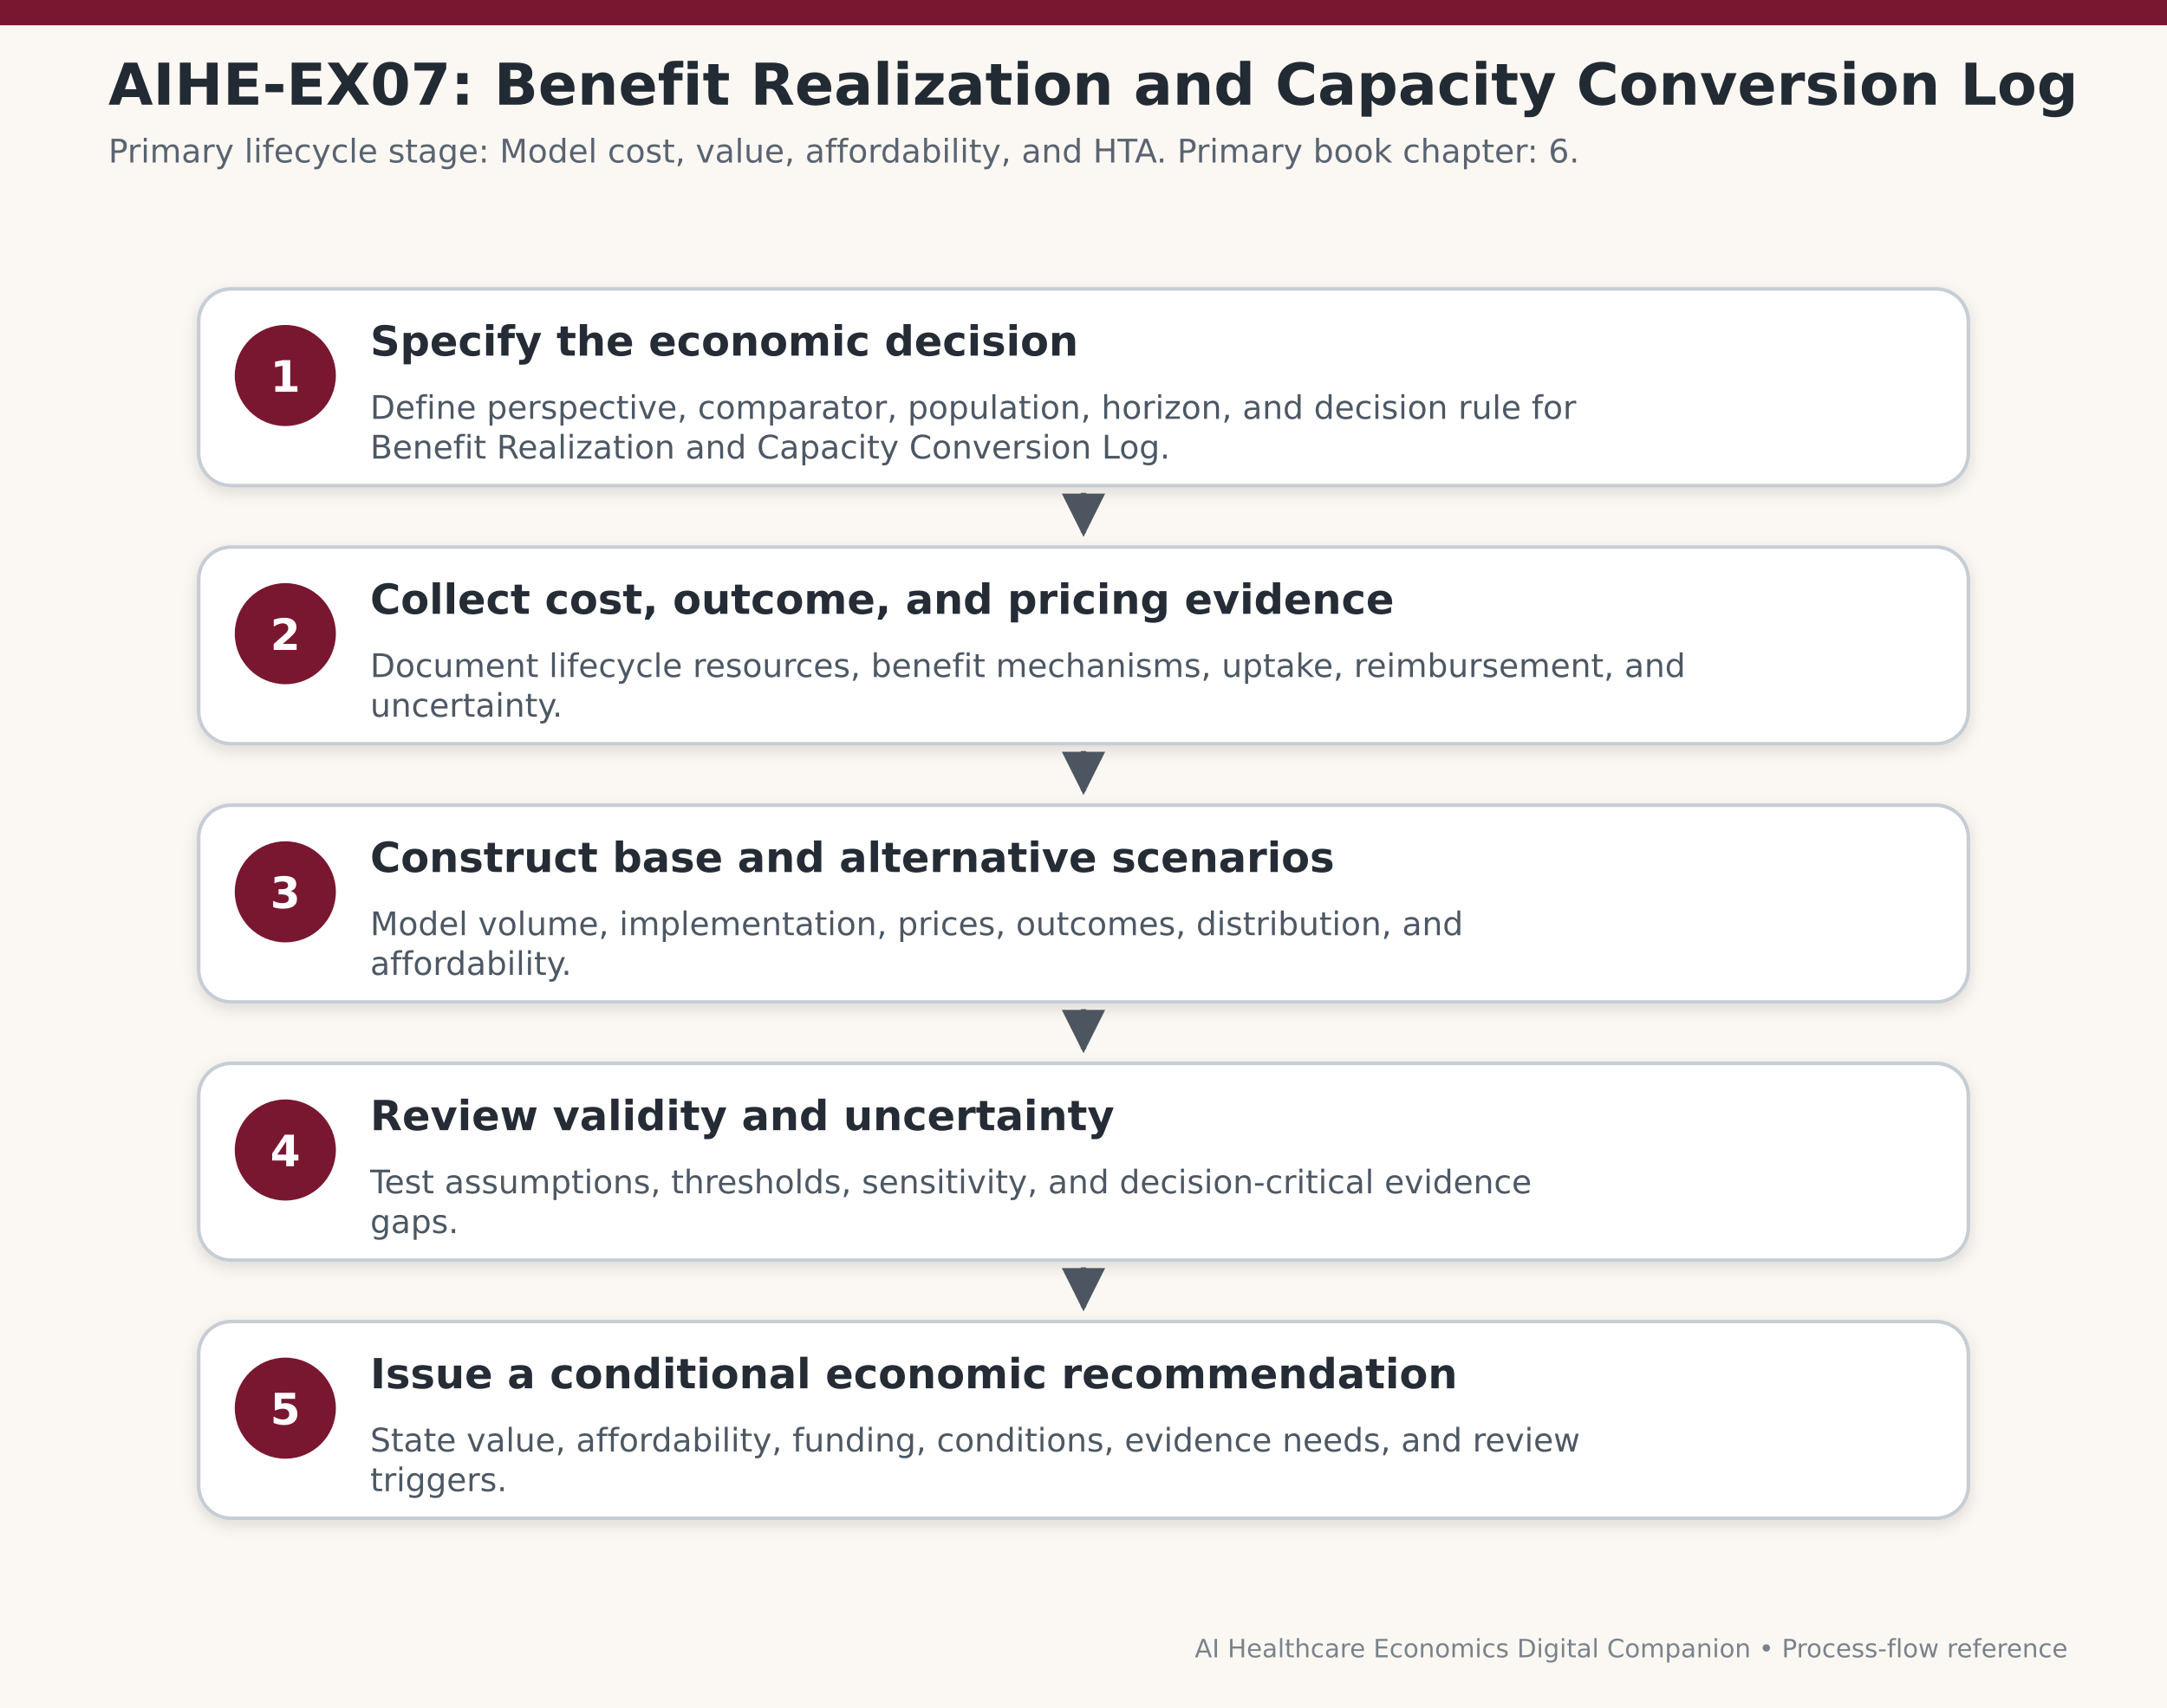
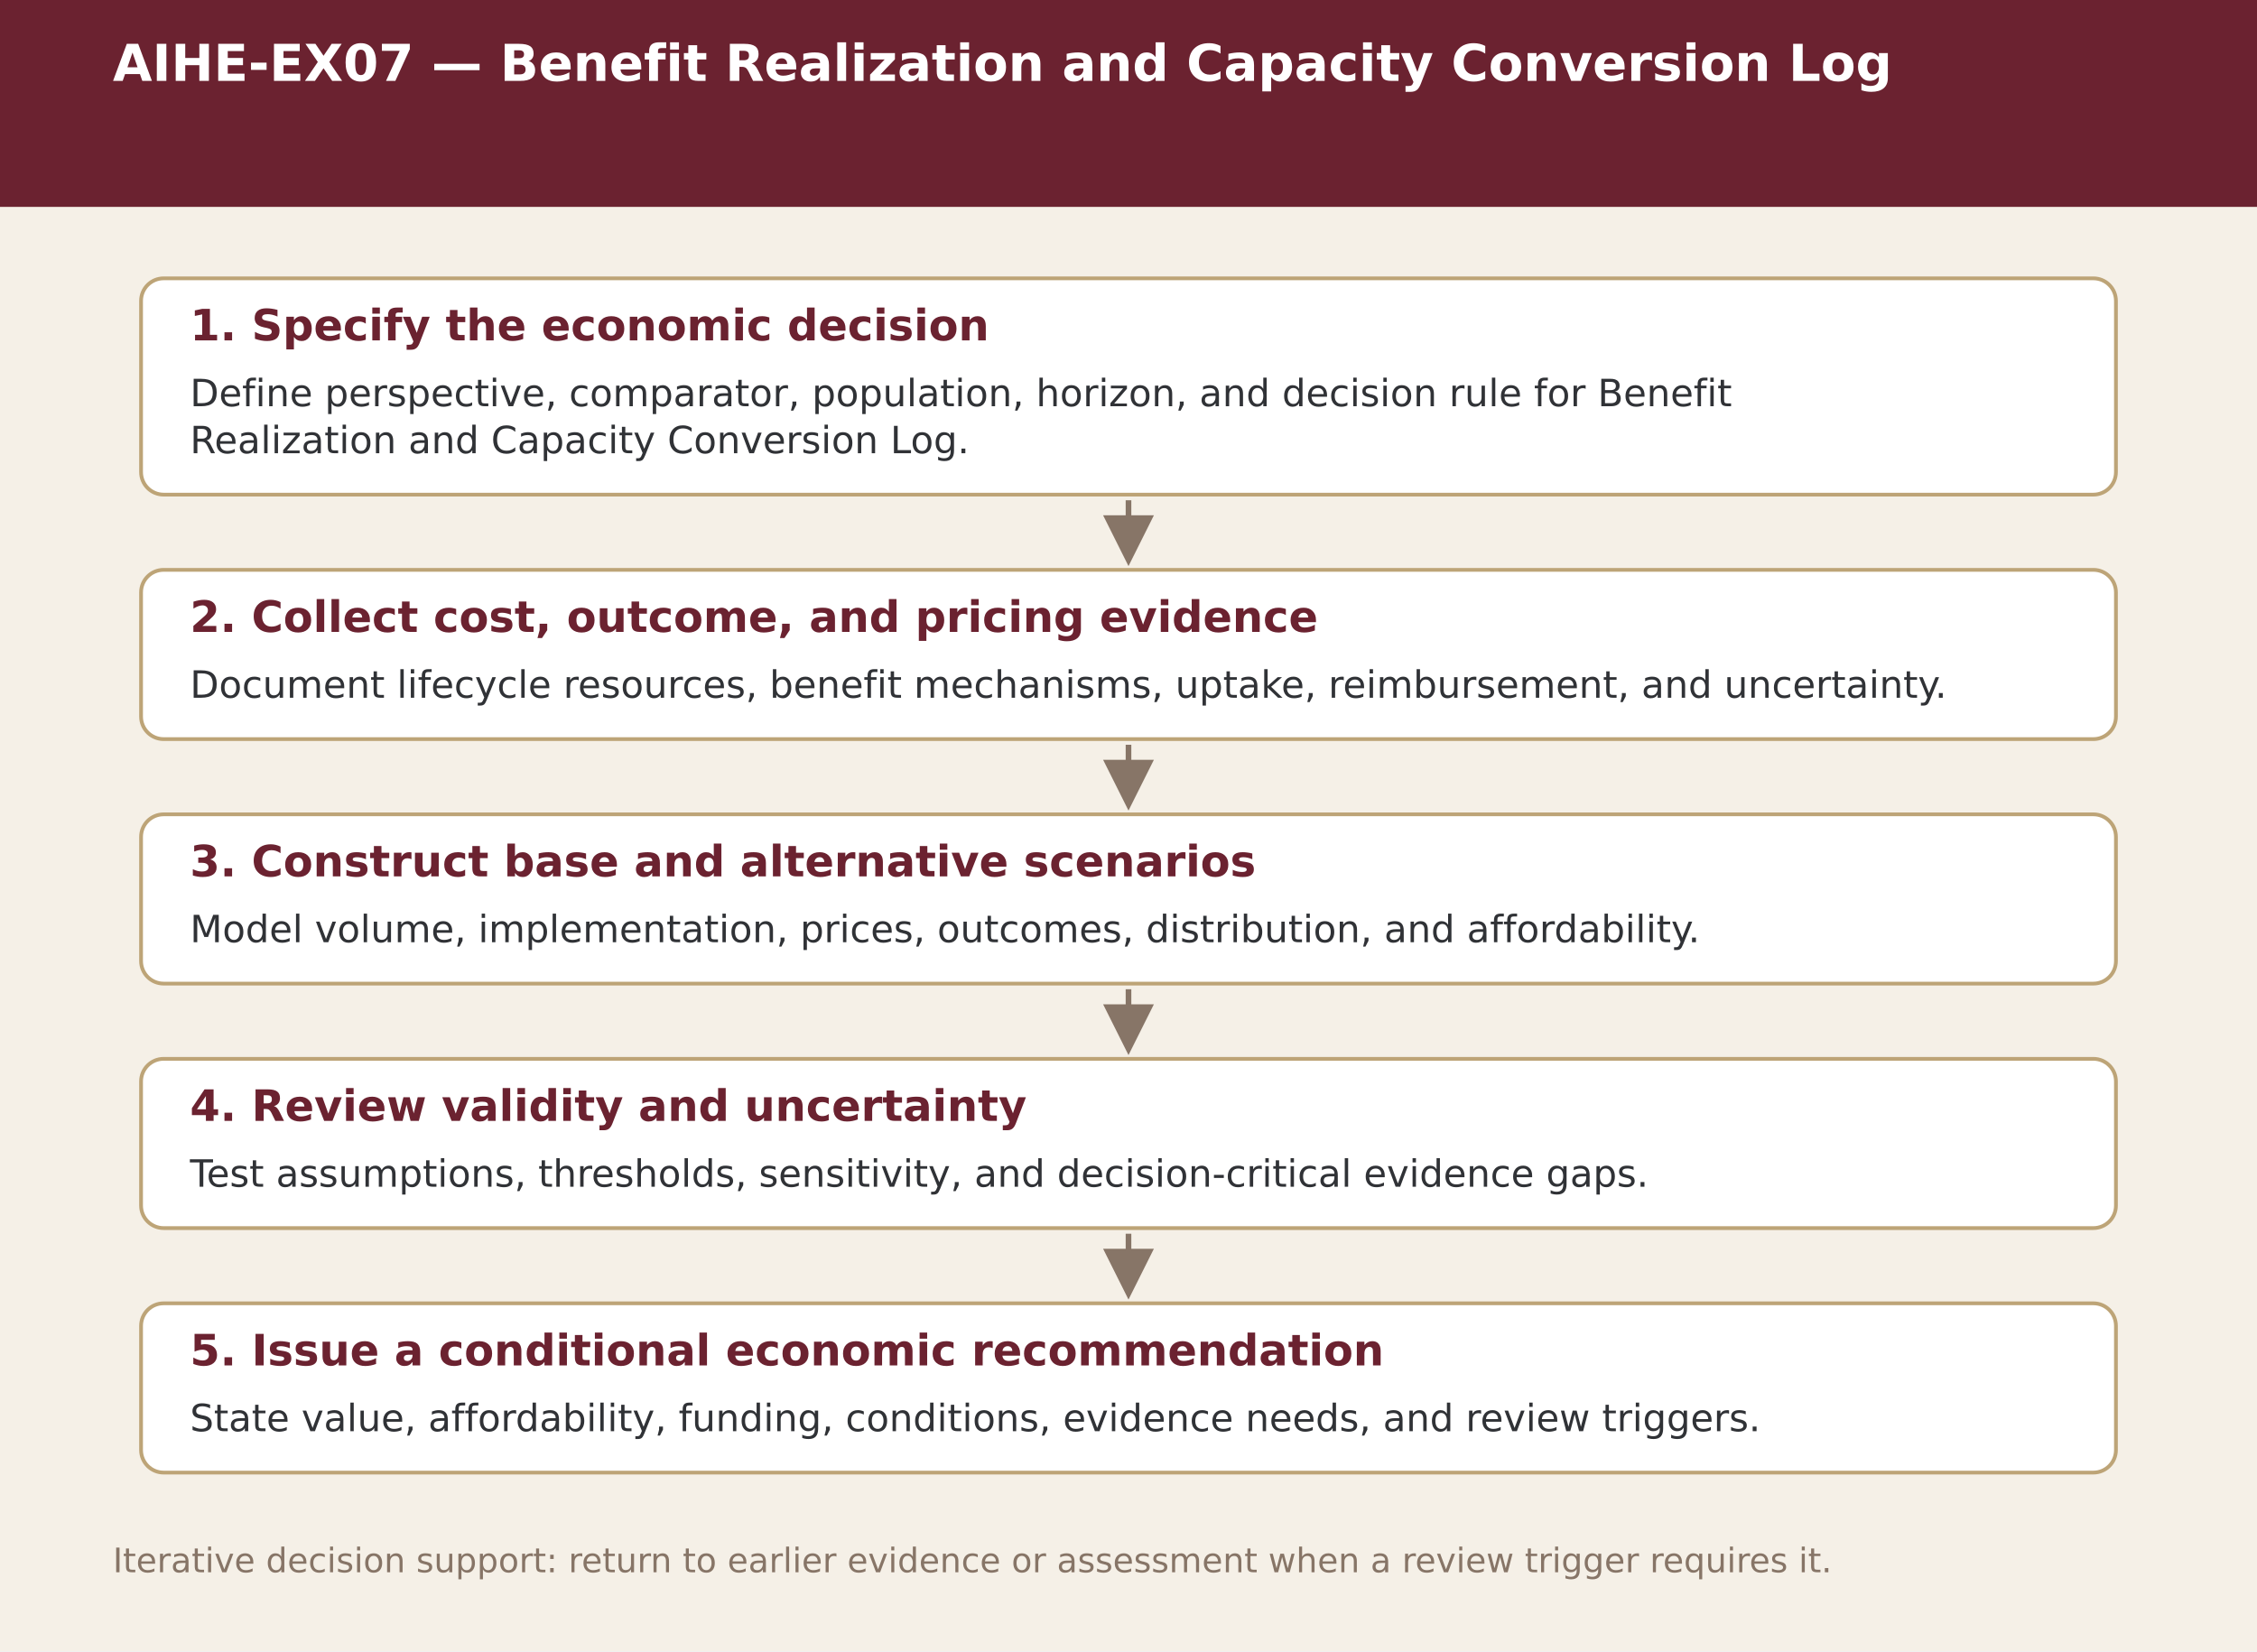
- <svg xmlns="http://www.w3.org/2000/svg" width="1200" height="946" viewBox="0 0 1200 946">
+ <svg xmlns="http://www.w3.org/2000/svg" width="1200" height="878" viewBox="0 0 1200 878">
+   <rect width="1200" height="878" fill="#F5F0E7" />
+   <rect width="1200" height="110" fill="#6B2230" />
  <defs>
-     <marker id="arrow" viewBox="0 0 10 10" refX="9" refY="5" markerWidth="8" markerHeight="8" orient="auto-start-reverse">
-       <path d="M 0 0 L 10 5 L 0 10 z" fill="#4D5560" />
+     <marker id="arrow" markerWidth="9" markerHeight="9" refX="7" refY="4.5" orient="auto">
+       <path d="M0,0 L9,4.5 L0,9 Z" fill="#877567" />
    </marker>
-     <filter id="shadow" x="-20%" y="-20%" width="140%" height="140%">
-       <feDropShadow dx="0" dy="3" stdDeviation="4" flood-color="#000000" flood-opacity="0.12" />
-     </filter>
  </defs>
-   <rect width="100%" height="100%" fill="#FBF8F3" />
-   <rect x="0" y="0" width="1200" height="14" fill="#7A1730" />
-   <text x="60" y="58" font-family="DejaVu Sans, Arial" font-size="32" font-weight="700" fill="#222A33">AIHE-EX07: Benefit Realization and Capacity Conversion Log</text>
-   <text x="60" y="90" font-family="DejaVu Sans, Arial" font-size="18" fill="#5A6470">Primary lifecycle stage: Model cost, value, affordability, and HTA. Primary book chapter: 6.</text>
-   <rect x="110" y="160" rx="18" ry="18" width="980" height="109" fill="#FFFFFF" stroke="#C7CDD4" stroke-width="2" filter="url(#shadow)" />
-   <circle cx="158" cy="208" r="28" fill="#7A1730" />
-   <text x="158" y="217" text-anchor="middle" font-family="DejaVu Sans, Arial" font-size="24" font-weight="700" fill="#FFFFFF">1</text>
-   <text x="205" y="197" font-family="DejaVu Sans, Arial" font-size="23" font-weight="700" fill="#252C35">Specify the economic decision</text>
-   <text x="205" y="232" font-family="DejaVu Sans, Arial" font-size="18" fill="#4D5864">Define perspective, comparator, population, horizon, and decision rule for</text>
-   <text x="205" y="254" font-family="DejaVu Sans, Arial" font-size="18" fill="#4D5864">Benefit Realization and Capacity Conversion Log.</text>
-   <line x1="600.0" y1="273" x2="600.0" y2="295" stroke="#4D5560" stroke-width="3" marker-end="url(#arrow)" />
-   <rect x="110" y="303" rx="18" ry="18" width="980" height="109" fill="#FFFFFF" stroke="#C7CDD4" stroke-width="2" filter="url(#shadow)" />
-   <circle cx="158" cy="351" r="28" fill="#7A1730" />
-   <text x="158" y="360" text-anchor="middle" font-family="DejaVu Sans, Arial" font-size="24" font-weight="700" fill="#FFFFFF">2</text>
-   <text x="205" y="340" font-family="DejaVu Sans, Arial" font-size="23" font-weight="700" fill="#252C35">Collect cost, outcome, and pricing evidence</text>
-   <text x="205" y="375" font-family="DejaVu Sans, Arial" font-size="18" fill="#4D5864">Document lifecycle resources, benefit mechanisms, uptake, reimbursement, and</text>
-   <text x="205" y="397" font-family="DejaVu Sans, Arial" font-size="18" fill="#4D5864">uncertainty.</text>
-   <line x1="600.0" y1="416" x2="600.0" y2="438" stroke="#4D5560" stroke-width="3" marker-end="url(#arrow)" />
-   <rect x="110" y="446" rx="18" ry="18" width="980" height="109" fill="#FFFFFF" stroke="#C7CDD4" stroke-width="2" filter="url(#shadow)" />
-   <circle cx="158" cy="494" r="28" fill="#7A1730" />
-   <text x="158" y="503" text-anchor="middle" font-family="DejaVu Sans, Arial" font-size="24" font-weight="700" fill="#FFFFFF">3</text>
-   <text x="205" y="483" font-family="DejaVu Sans, Arial" font-size="23" font-weight="700" fill="#252C35">Construct base and alternative scenarios</text>
-   <text x="205" y="518" font-family="DejaVu Sans, Arial" font-size="18" fill="#4D5864">Model volume, implementation, prices, outcomes, distribution, and</text>
-   <text x="205" y="540" font-family="DejaVu Sans, Arial" font-size="18" fill="#4D5864">affordability.</text>
-   <line x1="600.0" y1="559" x2="600.0" y2="581" stroke="#4D5560" stroke-width="3" marker-end="url(#arrow)" />
-   <rect x="110" y="589" rx="18" ry="18" width="980" height="109" fill="#FFFFFF" stroke="#C7CDD4" stroke-width="2" filter="url(#shadow)" />
-   <circle cx="158" cy="637" r="28" fill="#7A1730" />
-   <text x="158" y="646" text-anchor="middle" font-family="DejaVu Sans, Arial" font-size="24" font-weight="700" fill="#FFFFFF">4</text>
-   <text x="205" y="626" font-family="DejaVu Sans, Arial" font-size="23" font-weight="700" fill="#252C35">Review validity and uncertainty</text>
-   <text x="205" y="661" font-family="DejaVu Sans, Arial" font-size="18" fill="#4D5864">Test assumptions, thresholds, sensitivity, and decision-critical evidence</text>
-   <text x="205" y="683" font-family="DejaVu Sans, Arial" font-size="18" fill="#4D5864">gaps.</text>
-   <line x1="600.0" y1="702" x2="600.0" y2="724" stroke="#4D5560" stroke-width="3" marker-end="url(#arrow)" />
-   <rect x="110" y="732" rx="18" ry="18" width="980" height="109" fill="#FFFFFF" stroke="#C7CDD4" stroke-width="2" filter="url(#shadow)" />
-   <circle cx="158" cy="780" r="28" fill="#7A1730" />
-   <text x="158" y="789" text-anchor="middle" font-family="DejaVu Sans, Arial" font-size="24" font-weight="700" fill="#FFFFFF">5</text>
-   <text x="205" y="769" font-family="DejaVu Sans, Arial" font-size="23" font-weight="700" fill="#252C35">Issue a conditional economic recommendation</text>
-   <text x="205" y="804" font-family="DejaVu Sans, Arial" font-size="18" fill="#4D5864">State value, affordability, funding, conditions, evidence needs, and review</text>
-   <text x="205" y="826" font-family="DejaVu Sans, Arial" font-size="18" fill="#4D5864">triggers.</text>
-   <text x="1145" y="918" text-anchor="end" font-family="DejaVu Sans, Arial" font-size="14" fill="#7A828B">AI Healthcare Economics Digital Companion • Process-flow reference</text>
+   <text x="60" y="43" font-family="DejaVu Sans, sans-serif" font-size="27" font-weight="bold" fill="#FFFFFF">AIHE-EX07 — Benefit Realization and Capacity Conversion Log</text>
+   <rect x="75" y="148" width="1050" height="115" rx="12" fill="#FFFFFF" stroke="#BDA477" stroke-width="2" />
+   <text x="101" y="181" font-family="DejaVu Sans, sans-serif" font-size="23" font-weight="bold" fill="#6B2230">1. Specify the economic decision</text>
+   <text x="101" y="216" font-family="DejaVu Sans, sans-serif" font-size="20" fill="#303236">Define perspective, comparator, population, horizon, and decision rule for Benefit</text>
+   <text x="101" y="241" font-family="DejaVu Sans, sans-serif" font-size="20" fill="#303236">Realization and Capacity Conversion Log.</text>
+   <path d="M600,266 V295" stroke="#877567" stroke-width="3" marker-end="url(#arrow)" />
+   <rect x="75" y="303" width="1050" height="90" rx="12" fill="#FFFFFF" stroke="#BDA477" stroke-width="2" />
+   <text x="101" y="336" font-family="DejaVu Sans, sans-serif" font-size="23" font-weight="bold" fill="#6B2230">2. Collect cost, outcome, and pricing evidence</text>
+   <text x="101" y="371" font-family="DejaVu Sans, sans-serif" font-size="20" fill="#303236">Document lifecycle resources, benefit mechanisms, uptake, reimbursement, and uncertainty.</text>
+   <path d="M600,396 V425" stroke="#877567" stroke-width="3" marker-end="url(#arrow)" />
+   <rect x="75" y="433" width="1050" height="90" rx="12" fill="#FFFFFF" stroke="#BDA477" stroke-width="2" />
+   <text x="101" y="466" font-family="DejaVu Sans, sans-serif" font-size="23" font-weight="bold" fill="#6B2230">3. Construct base and alternative scenarios</text>
+   <text x="101" y="501" font-family="DejaVu Sans, sans-serif" font-size="20" fill="#303236">Model volume, implementation, prices, outcomes, distribution, and affordability.</text>
+   <path d="M600,526 V555" stroke="#877567" stroke-width="3" marker-end="url(#arrow)" />
+   <rect x="75" y="563" width="1050" height="90" rx="12" fill="#FFFFFF" stroke="#BDA477" stroke-width="2" />
+   <text x="101" y="596" font-family="DejaVu Sans, sans-serif" font-size="23" font-weight="bold" fill="#6B2230">4. Review validity and uncertainty</text>
+   <text x="101" y="631" font-family="DejaVu Sans, sans-serif" font-size="20" fill="#303236">Test assumptions, thresholds, sensitivity, and decision-critical evidence gaps.</text>
+   <path d="M600,656 V685" stroke="#877567" stroke-width="3" marker-end="url(#arrow)" />
+   <rect x="75" y="693" width="1050" height="90" rx="12" fill="#FFFFFF" stroke="#BDA477" stroke-width="2" />
+   <text x="101" y="726" font-family="DejaVu Sans, sans-serif" font-size="23" font-weight="bold" fill="#6B2230">5. Issue a conditional economic recommendation</text>
+   <text x="101" y="761" font-family="DejaVu Sans, sans-serif" font-size="20" fill="#303236">State value, affordability, funding, conditions, evidence needs, and review triggers.</text>
+   <text x="60" y="836" font-family="DejaVu Sans, sans-serif" font-size="18" fill="#877567">Iterative decision support: return to earlier evidence or assessment when a review trigger requires it.</text>
</svg>
